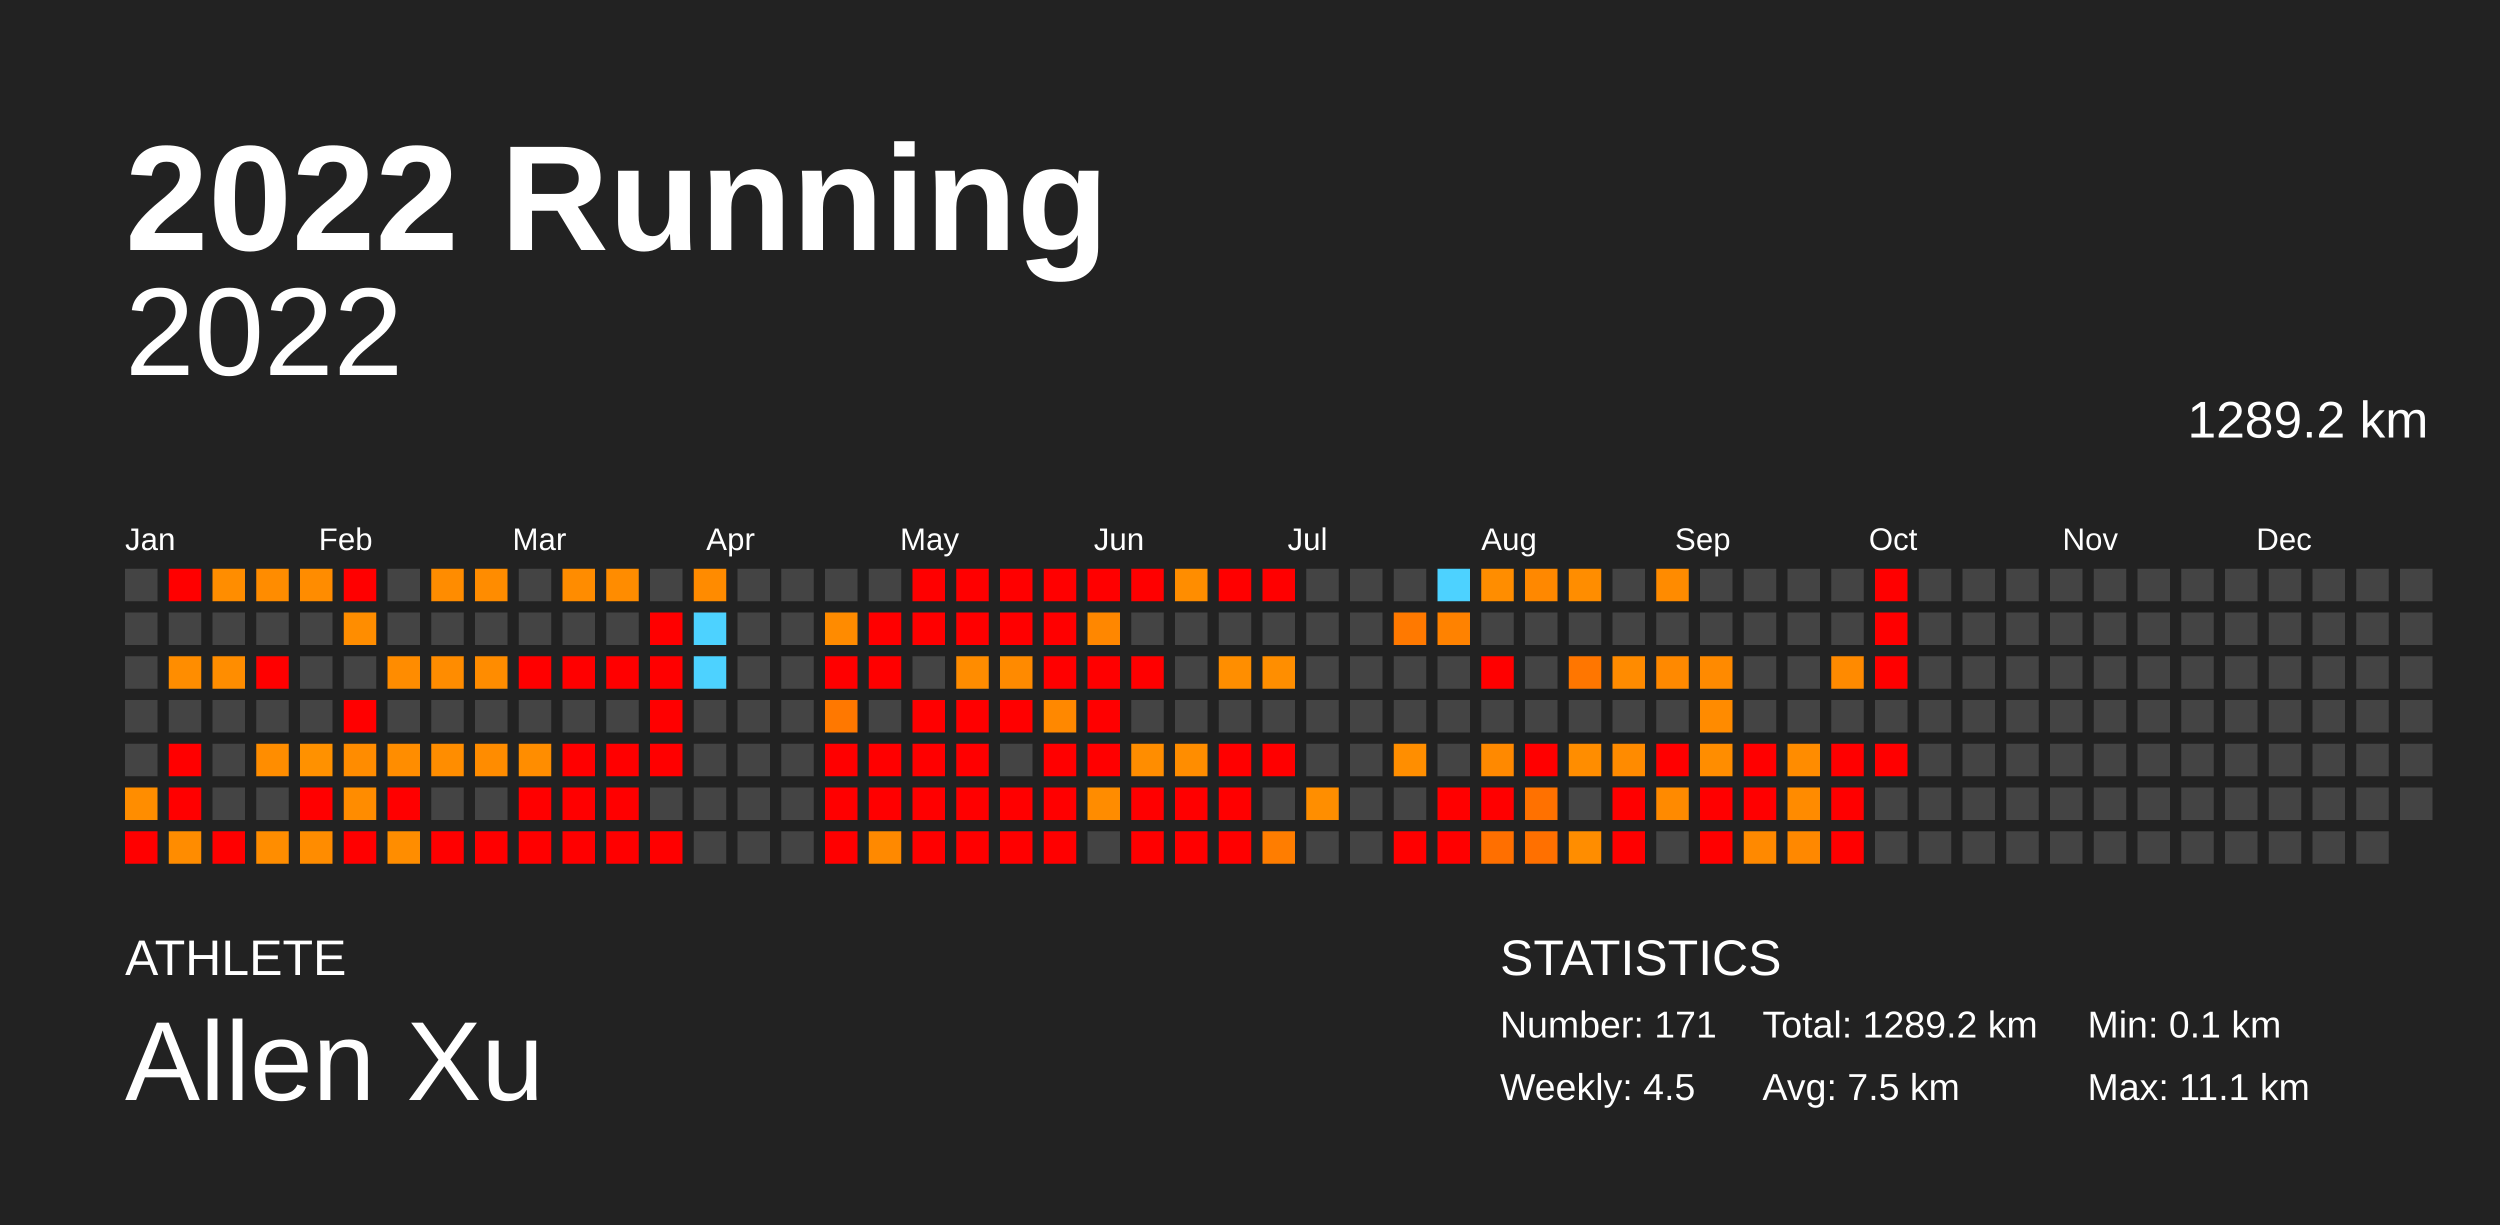
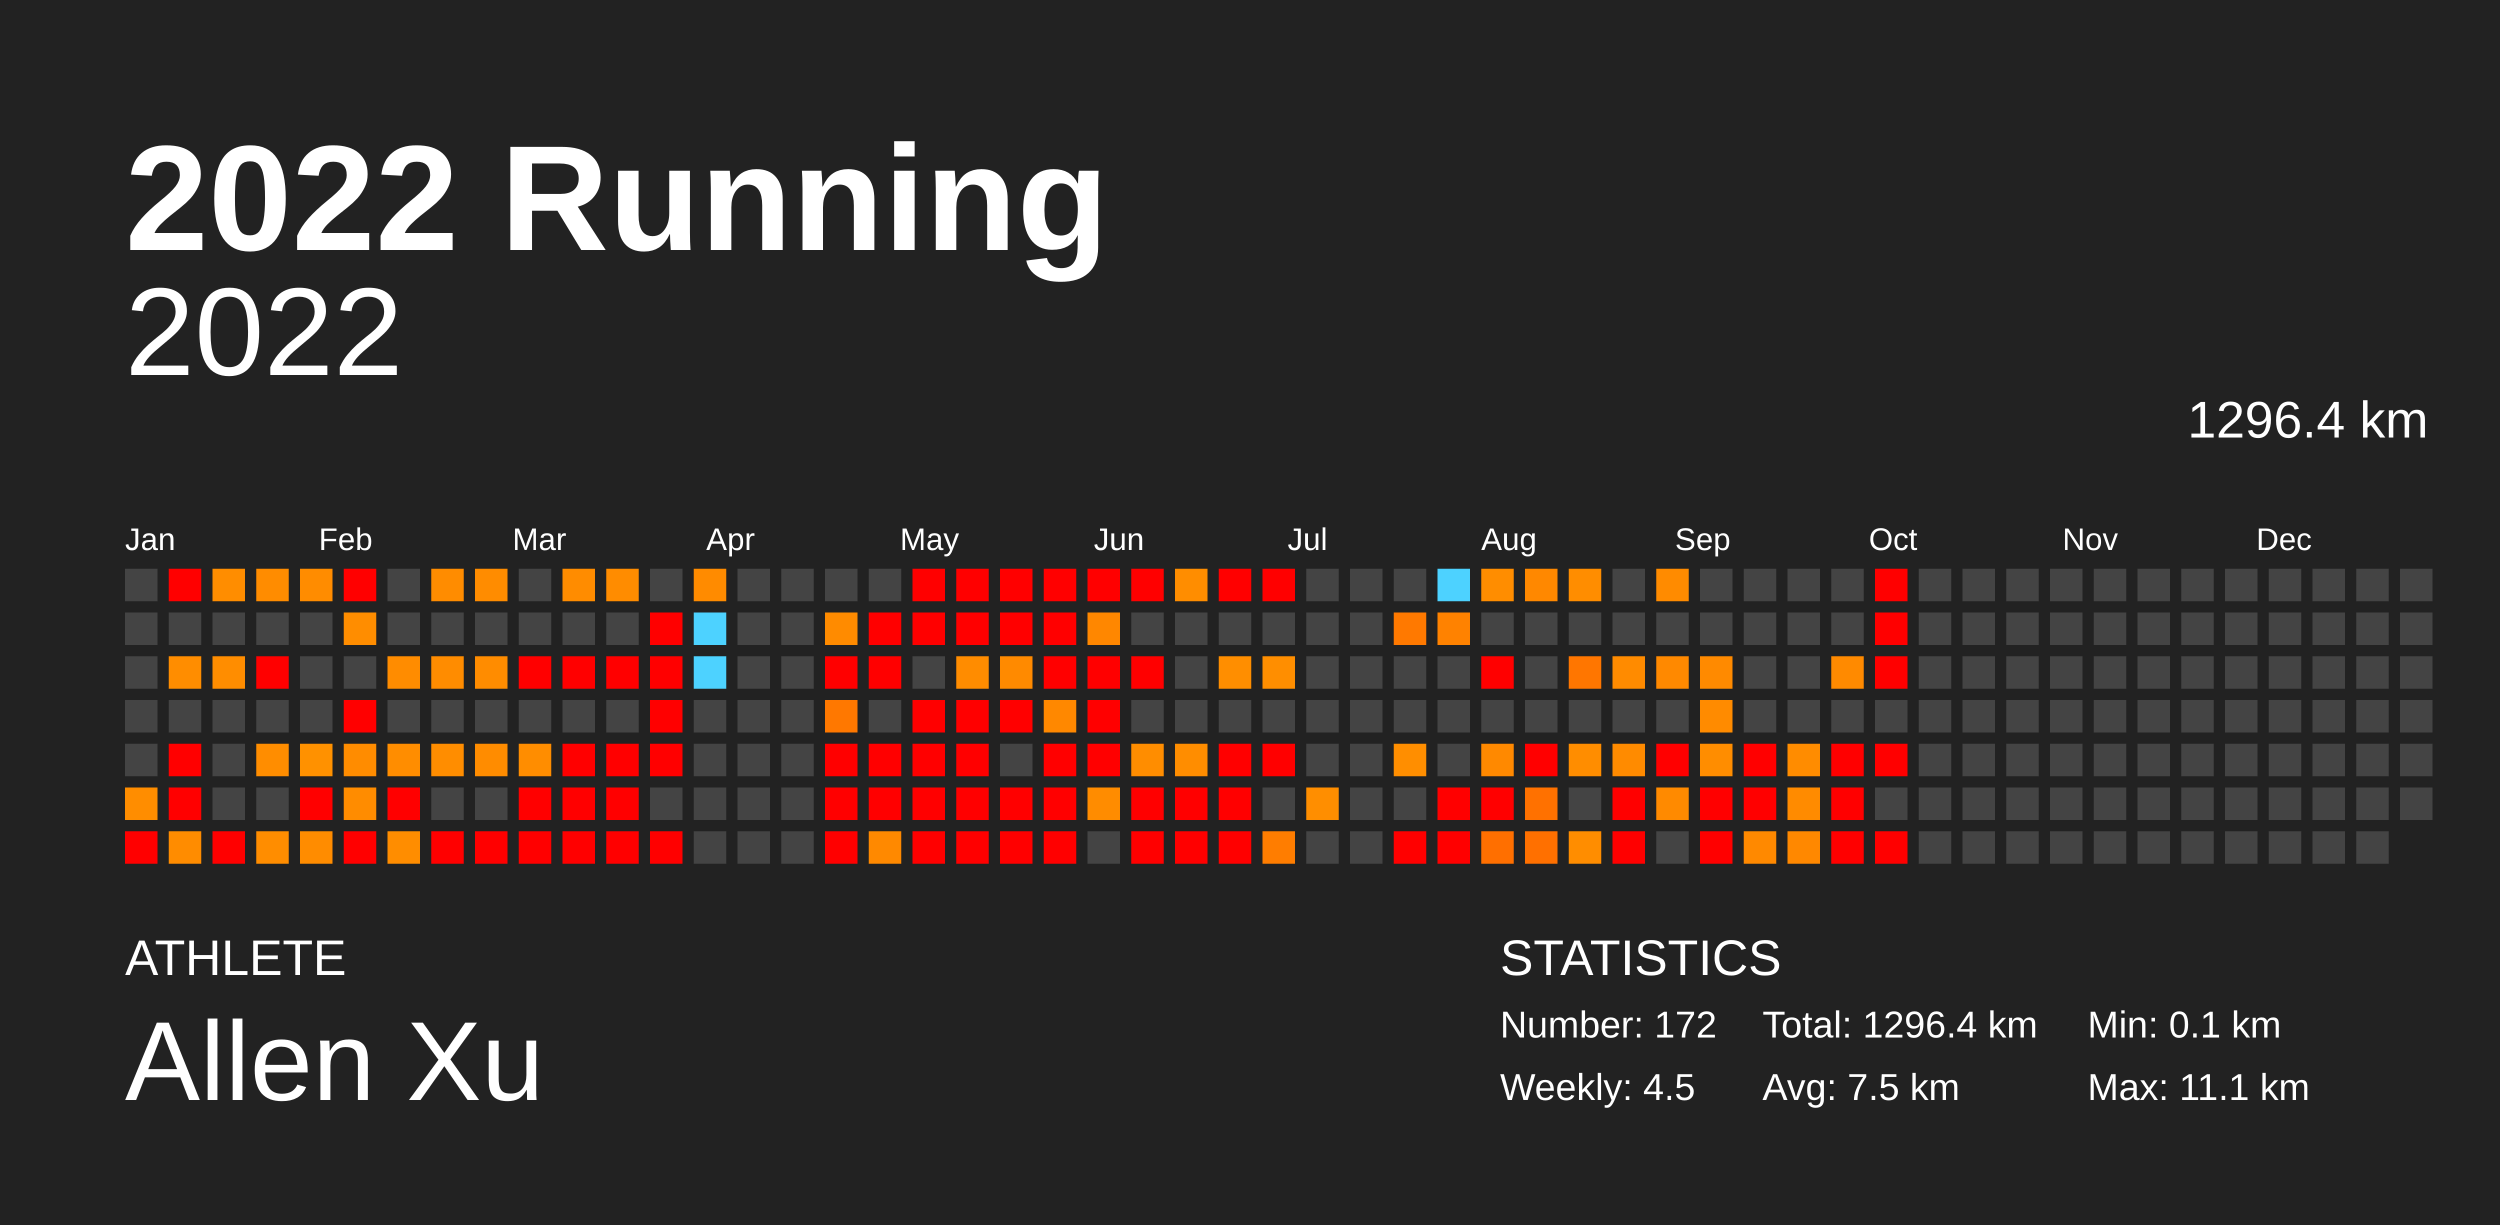
<svg xmlns="http://www.w3.org/2000/svg" baseProfile="full" height="98mm" version="1.1" viewBox="0,0,200,98" width="200mm">
  <defs />
  <rect fill="#222222" height="98" width="200" x="0" y="0" />
  <text fill="#FFFFFF" style="font-size:12px; font-family:Arial; font-weight:bold;" x="10" y="20">2022 Running</text>
  <text fill="#FFFFFF" style="font-size:4px; font-family:Arial" x="10" y="78">ATHLETE</text>
  <text fill="#FFFFFF" style="font-size:9px; font-family:Arial" x="10" y="88">Allen Xu</text>
  <text fill="#FFFFFF" style="font-size:4px; font-family:Arial" x="120" y="78">STATISTICS</text>
-   <text fill="#FFFFFF" style="font-size:3px; font-family:Arial" x="120" y="83">Number: 171</text>
+   <text fill="#FFFFFF" style="font-size:3px; font-family:Arial" x="120" y="83">Number: 172</text>
  <text fill="#FFFFFF" style="font-size:3px; font-family:Arial" x="120" y="88">Weekly: 4.5</text>
-   <text fill="#FFFFFF" style="font-size:3px; font-family:Arial" x="141" y="83">Total: 1289.2 km</text>
+   <text fill="#FFFFFF" style="font-size:3px; font-family:Arial" x="141" y="83">Total: 1296.4 km</text>
  <text fill="#FFFFFF" style="font-size:3px; font-family:Arial" x="141" y="88">Avg: 7.5 km</text>
  <text fill="#FFFFFF" style="font-size:3px; font-family:Arial" x="167" y="83">Min: 0.1 km</text>
  <text fill="#FFFFFF" style="font-size:3px; font-family:Arial" x="167" y="88">Max: 11.1 km</text>
  <text alignment-baseline="hanging" fill="#FFFFFF" style="font-size:10.0px; font-family:Arial;" x="10" y="30">2022</text>
-   <text alignment-baseline="hanging" fill="#FFFFFF" style="font-size:4.125px; font-family:Arial;" x="175" y="35">1289.2 km</text>
+   <text alignment-baseline="hanging" fill="#FFFFFF" style="font-size:4.125px; font-family:Arial;" x="175" y="35">1296.4 km</text>
  <text fill="#FFFFFF" style="font-size:2.5px; font-family:Arial" x="10.0" y="44">Jan</text>
  <text fill="#FFFFFF" style="font-size:2.5px; font-family:Arial" x="25.5" y="44">Feb</text>
  <text fill="#FFFFFF" style="font-size:2.5px; font-family:Arial" x="41.0" y="44">Mar</text>
  <text fill="#FFFFFF" style="font-size:2.5px; font-family:Arial" x="56.5" y="44">Apr</text>
  <text fill="#FFFFFF" style="font-size:2.5px; font-family:Arial" x="72.0" y="44">May</text>
  <text fill="#FFFFFF" style="font-size:2.5px; font-family:Arial" x="87.5" y="44">Jun</text>
  <text fill="#FFFFFF" style="font-size:2.5px; font-family:Arial" x="103.0" y="44">Jul</text>
  <text fill="#FFFFFF" style="font-size:2.5px; font-family:Arial" x="118.5" y="44">Aug</text>
  <text fill="#FFFFFF" style="font-size:2.5px; font-family:Arial" x="134.0" y="44">Sep</text>
  <text fill="#FFFFFF" style="font-size:2.5px; font-family:Arial" x="149.5" y="44">Oct</text>
  <text fill="#FFFFFF" style="font-size:2.5px; font-family:Arial" x="165.0" y="44">Nov</text>
  <text fill="#FFFFFF" style="font-size:2.5px; font-family:Arial" x="180.5" y="44">Dec</text>
  <rect fill="#444444" height="2.6" width="2.6" x="10.0" y="45.5" />
  <rect fill="#444444" height="2.6" width="2.6" x="10.0" y="49.0" />
  <rect fill="#444444" height="2.6" width="2.6" x="10.0" y="52.5" />
  <rect fill="#444444" height="2.6" width="2.6" x="10.0" y="56.0" />
  <rect fill="#444444" height="2.6" width="2.6" x="10.0" y="59.5" />
  <rect fill="#ff8d00" height="2.6" width="2.6" x="10.0" y="63.0" />
  <rect fill="red" height="2.6" width="2.6" x="10.0" y="66.5" />
  <rect fill="red" height="2.6" width="2.6" x="13.5" y="45.5" />
  <rect fill="#444444" height="2.6" width="2.6" x="13.5" y="49.0" />
  <rect fill="#ff8d00" height="2.6" width="2.6" x="13.5" y="52.5" />
  <rect fill="#444444" height="2.6" width="2.6" x="13.5" y="56.0" />
  <rect fill="red" height="2.6" width="2.6" x="13.5" y="59.5" />
  <rect fill="red" height="2.6" width="2.6" x="13.5" y="63.0" />
  <rect fill="#ff8c00" height="2.6" width="2.6" x="13.5" y="66.5" />
  <rect fill="#ff8d00" height="2.6" width="2.6" x="17.0" y="45.5" />
  <rect fill="#444444" height="2.6" width="2.6" x="17.0" y="49.0" />
  <rect fill="#ff8d00" height="2.6" width="2.6" x="17.0" y="52.5" />
  <rect fill="#444444" height="2.6" width="2.6" x="17.0" y="56.0" />
  <rect fill="#444444" height="2.6" width="2.6" x="17.0" y="59.5" />
  <rect fill="#444444" height="2.6" width="2.6" x="17.0" y="63.0" />
  <rect fill="red" height="2.6" width="2.6" x="17.0" y="66.5" />
  <rect fill="#ff8c00" height="2.6" width="2.6" x="20.5" y="45.5" />
  <rect fill="#444444" height="2.6" width="2.6" x="20.5" y="49.0" />
  <rect fill="red" height="2.6" width="2.6" x="20.5" y="52.5" />
  <rect fill="#444444" height="2.6" width="2.6" x="20.5" y="56.0" />
  <rect fill="#ff8d00" height="2.6" width="2.6" x="20.5" y="59.5" />
  <rect fill="#444444" height="2.6" width="2.6" x="20.5" y="63.0" />
  <rect fill="#ff8d00" height="2.6" width="2.6" x="20.5" y="66.5" />
  <rect fill="#ff8c00" height="2.6" width="2.6" x="24.0" y="45.5" />
  <rect fill="#444444" height="2.6" width="2.6" x="24.0" y="49.0" />
  <rect fill="#444444" height="2.6" width="2.6" x="24.0" y="52.5" />
  <rect fill="#444444" height="2.6" width="2.6" x="24.0" y="56.0" />
  <rect fill="#ff9100" height="2.6" width="2.6" x="24.0" y="59.5" />
  <rect fill="red" height="2.6" width="2.6" x="24.0" y="63.0" />
  <rect fill="#ff8c00" height="2.6" width="2.6" x="24.0" y="66.5" />
  <rect fill="red" height="2.6" width="2.6" x="27.5" y="45.5" />
  <rect fill="#ff8d00" height="2.6" width="2.6" x="27.5" y="49.0" />
  <rect fill="#444444" height="2.6" width="2.6" x="27.5" y="52.5" />
  <rect fill="red" height="2.6" width="2.6" x="27.5" y="56.0" />
  <rect fill="#ff8c00" height="2.6" width="2.6" x="27.5" y="59.5" />
  <rect fill="#ff8c00" height="2.6" width="2.6" x="27.5" y="63.0" />
  <rect fill="red" height="2.6" width="2.6" x="27.5" y="66.5" />
  <rect fill="#444444" height="2.6" width="2.6" x="31.0" y="45.5" />
  <rect fill="#444444" height="2.6" width="2.6" x="31.0" y="49.0" />
  <rect fill="#ff8c00" height="2.6" width="2.6" x="31.0" y="52.5" />
  <rect fill="#444444" height="2.6" width="2.6" x="31.0" y="56.0" />
  <rect fill="#ff8d00" height="2.6" width="2.6" x="31.0" y="59.5" />
  <rect fill="red" height="2.6" width="2.6" x="31.0" y="63.0" />
  <rect fill="#ff8d00" height="2.6" width="2.6" x="31.0" y="66.5" />
  <rect fill="#ff8c00" height="2.6" width="2.6" x="34.5" y="45.5" />
  <rect fill="#444444" height="2.6" width="2.6" x="34.5" y="49.0" />
  <rect fill="#ff8c00" height="2.6" width="2.6" x="34.5" y="52.5" />
  <rect fill="#444444" height="2.6" width="2.6" x="34.5" y="56.0" />
  <rect fill="#ff8d00" height="2.6" width="2.6" x="34.5" y="59.5" />
  <rect fill="#444444" height="2.6" width="2.6" x="34.5" y="63.0" />
  <rect fill="red" height="2.6" width="2.6" x="34.5" y="66.5" />
  <rect fill="#ff8c00" height="2.6" width="2.6" x="38.0" y="45.5" />
  <rect fill="#444444" height="2.6" width="2.6" x="38.0" y="49.0" />
  <rect fill="#ff8c00" height="2.6" width="2.6" x="38.0" y="52.5" />
  <rect fill="#444444" height="2.6" width="2.6" x="38.0" y="56.0" />
  <rect fill="#ff8c00" height="2.6" width="2.6" x="38.0" y="59.5" />
  <rect fill="#444444" height="2.6" width="2.6" x="38.0" y="63.0" />
  <rect fill="red" height="2.6" width="2.6" x="38.0" y="66.5" />
  <rect fill="#444444" height="2.6" width="2.6" x="41.5" y="45.5" />
  <rect fill="#444444" height="2.6" width="2.6" x="41.5" y="49.0" />
  <rect fill="red" height="2.6" width="2.6" x="41.5" y="52.5" />
  <rect fill="#444444" height="2.6" width="2.6" x="41.5" y="56.0" />
  <rect fill="#ff8d00" height="2.6" width="2.6" x="41.5" y="59.5" />
  <rect fill="red" height="2.6" width="2.6" x="41.5" y="63.0" />
  <rect fill="red" height="2.6" width="2.6" x="41.5" y="66.5" />
  <rect fill="#ff8c00" height="2.6" width="2.6" x="45.0" y="45.5" />
  <rect fill="#444444" height="2.6" width="2.6" x="45.0" y="49.0" />
  <rect fill="red" height="2.6" width="2.6" x="45.0" y="52.5" />
  <rect fill="#444444" height="2.6" width="2.6" x="45.0" y="56.0" />
  <rect fill="red" height="2.6" width="2.6" x="45.0" y="59.5" />
  <rect fill="red" height="2.6" width="2.6" x="45.0" y="63.0" />
  <rect fill="red" height="2.6" width="2.6" x="45.0" y="66.5" />
  <rect fill="#ff8c00" height="2.6" width="2.6" x="48.5" y="45.5" />
  <rect fill="#444444" height="2.6" width="2.6" x="48.5" y="49.0" />
  <rect fill="red" height="2.6" width="2.6" x="48.5" y="52.5" />
  <rect fill="#444444" height="2.6" width="2.6" x="48.5" y="56.0" />
  <rect fill="red" height="2.6" width="2.6" x="48.5" y="59.5" />
  <rect fill="red" height="2.6" width="2.6" x="48.5" y="63.0" />
  <rect fill="red" height="2.6" width="2.6" x="48.5" y="66.5" />
  <rect fill="#444444" height="2.6" width="2.6" x="52.0" y="45.5" />
  <rect fill="red" height="2.6" width="2.6" x="52.0" y="49.0" />
  <rect fill="red" height="2.6" width="2.6" x="52.0" y="52.5" />
  <rect fill="red" height="2.6" width="2.6" x="52.0" y="56.0" />
  <rect fill="red" height="2.6" width="2.6" x="52.0" y="59.5" />
  <rect fill="#444444" height="2.6" width="2.6" x="52.0" y="63.0" />
  <rect fill="red" height="2.6" width="2.6" x="52.0" y="66.5" />
  <rect fill="#ff8b00" height="2.6" width="2.6" x="55.5" y="45.5" />
  <rect fill="#4dd2ff" height="2.6" width="2.6" x="55.5" y="49.0" />
  <rect fill="#4dd2ff" height="2.6" width="2.6" x="55.5" y="52.5" />
  <rect fill="#444444" height="2.6" width="2.6" x="55.5" y="56.0" />
  <rect fill="#444444" height="2.6" width="2.6" x="55.5" y="59.5" />
  <rect fill="#444444" height="2.6" width="2.6" x="55.5" y="63.0" />
  <rect fill="#444444" height="2.6" width="2.6" x="55.5" y="66.5" />
  <rect fill="#444444" height="2.6" width="2.6" x="59.0" y="45.5" />
  <rect fill="#444444" height="2.6" width="2.6" x="59.0" y="49.0" />
  <rect fill="#444444" height="2.6" width="2.6" x="59.0" y="52.5" />
  <rect fill="#444444" height="2.6" width="2.6" x="59.0" y="56.0" />
  <rect fill="#444444" height="2.6" width="2.6" x="59.0" y="59.5" />
  <rect fill="#444444" height="2.6" width="2.6" x="59.0" y="63.0" />
  <rect fill="#444444" height="2.6" width="2.6" x="59.0" y="66.5" />
  <rect fill="#444444" height="2.6" width="2.6" x="62.5" y="45.5" />
  <rect fill="#444444" height="2.6" width="2.6" x="62.5" y="49.0" />
  <rect fill="#444444" height="2.6" width="2.6" x="62.5" y="52.5" />
  <rect fill="#444444" height="2.6" width="2.6" x="62.5" y="56.0" />
  <rect fill="#444444" height="2.6" width="2.6" x="62.5" y="59.5" />
  <rect fill="#444444" height="2.6" width="2.6" x="62.5" y="63.0" />
  <rect fill="#444444" height="2.6" width="2.6" x="62.5" y="66.5" />
  <rect fill="#444444" height="2.6" width="2.6" x="66.0" y="45.5" />
  <rect fill="#ff8b00" height="2.6" width="2.6" x="66.0" y="49.0" />
  <rect fill="red" height="2.6" width="2.6" x="66.0" y="52.5" />
  <rect fill="#ff7800" height="2.6" width="2.6" x="66.0" y="56.0" />
  <rect fill="red" height="2.6" width="2.6" x="66.0" y="59.5" />
  <rect fill="red" height="2.6" width="2.6" x="66.0" y="63.0" />
  <rect fill="red" height="2.6" width="2.6" x="66.0" y="66.5" />
  <rect fill="#444444" height="2.6" width="2.6" x="69.5" y="45.5" />
  <rect fill="red" height="2.6" width="2.6" x="69.5" y="49.0" />
  <rect fill="red" height="2.6" width="2.6" x="69.5" y="52.5" />
  <rect fill="#444444" height="2.6" width="2.6" x="69.5" y="56.0" />
  <rect fill="red" height="2.6" width="2.6" x="69.5" y="59.5" />
  <rect fill="red" height="2.6" width="2.6" x="69.5" y="63.0" />
  <rect fill="#ff8900" height="2.6" width="2.6" x="69.5" y="66.5" />
  <rect fill="red" height="2.6" width="2.6" x="73.0" y="45.5" />
  <rect fill="red" height="2.6" width="2.6" x="73.0" y="49.0" />
  <rect fill="#444444" height="2.6" width="2.6" x="73.0" y="52.5" />
  <rect fill="red" height="2.6" width="2.6" x="73.0" y="56.0" />
  <rect fill="red" height="2.6" width="2.6" x="73.0" y="59.5" />
  <rect fill="red" height="2.6" width="2.6" x="73.0" y="63.0" />
  <rect fill="red" height="2.6" width="2.6" x="73.0" y="66.5" />
  <rect fill="red" height="2.6" width="2.6" x="76.5" y="45.5" />
  <rect fill="red" height="2.6" width="2.6" x="76.5" y="49.0" />
  <rect fill="#ff8c00" height="2.6" width="2.6" x="76.5" y="52.5" />
  <rect fill="red" height="2.6" width="2.6" x="76.5" y="56.0" />
  <rect fill="red" height="2.6" width="2.6" x="76.5" y="59.5" />
  <rect fill="red" height="2.6" width="2.6" x="76.5" y="63.0" />
  <rect fill="red" height="2.6" width="2.6" x="76.5" y="66.5" />
  <rect fill="red" height="2.6" width="2.6" x="80.0" y="45.5" />
  <rect fill="red" height="2.6" width="2.6" x="80.0" y="49.0" />
  <rect fill="#ff8a00" height="2.6" width="2.6" x="80.0" y="52.5" />
  <rect fill="red" height="2.6" width="2.6" x="80.0" y="56.0" />
  <rect fill="#444444" height="2.6" width="2.6" x="80.0" y="59.5" />
  <rect fill="red" height="2.6" width="2.6" x="80.0" y="63.0" />
  <rect fill="red" height="2.6" width="2.6" x="80.0" y="66.5" />
  <rect fill="red" height="2.6" width="2.6" x="83.5" y="45.5" />
  <rect fill="red" height="2.6" width="2.6" x="83.5" y="49.0" />
  <rect fill="red" height="2.6" width="2.6" x="83.5" y="52.5" />
  <rect fill="#ff8800" height="2.6" width="2.6" x="83.5" y="56.0" />
  <rect fill="red" height="2.6" width="2.6" x="83.5" y="59.5" />
  <rect fill="red" height="2.6" width="2.6" x="83.5" y="63.0" />
  <rect fill="red" height="2.6" width="2.6" x="83.5" y="66.5" />
  <rect fill="red" height="2.6" width="2.6" x="87.0" y="45.5" />
  <rect fill="#ff8700" height="2.6" width="2.6" x="87.0" y="49.0" />
  <rect fill="red" height="2.6" width="2.6" x="87.0" y="52.5" />
  <rect fill="red" height="2.6" width="2.6" x="87.0" y="56.0" />
  <rect fill="red" height="2.6" width="2.6" x="87.0" y="59.5" />
  <rect fill="#ff8c00" height="2.6" width="2.6" x="87.0" y="63.0" />
  <rect fill="#444444" height="2.6" width="2.6" x="87.0" y="66.5" />
  <rect fill="red" height="2.6" width="2.6" x="90.5" y="45.5" />
  <rect fill="#444444" height="2.6" width="2.6" x="90.5" y="49.0" />
  <rect fill="red" height="2.6" width="2.6" x="90.5" y="52.5" />
  <rect fill="#444444" height="2.6" width="2.6" x="90.5" y="56.0" />
  <rect fill="#ff8d00" height="2.6" width="2.6" x="90.5" y="59.5" />
  <rect fill="red" height="2.6" width="2.6" x="90.5" y="63.0" />
  <rect fill="red" height="2.6" width="2.6" x="90.5" y="66.5" />
  <rect fill="#ff8d00" height="2.6" width="2.6" x="94.0" y="45.5" />
  <rect fill="#444444" height="2.6" width="2.6" x="94.0" y="49.0" />
  <rect fill="#444444" height="2.6" width="2.6" x="94.0" y="52.5" />
  <rect fill="#444444" height="2.6" width="2.6" x="94.0" y="56.0" />
  <rect fill="#ff8d00" height="2.6" width="2.6" x="94.0" y="59.5" />
  <rect fill="red" height="2.6" width="2.6" x="94.0" y="63.0" />
  <rect fill="red" height="2.6" width="2.6" x="94.0" y="66.5" />
  <rect fill="red" height="2.6" width="2.6" x="97.5" y="45.5" />
  <rect fill="#444444" height="2.6" width="2.6" x="97.5" y="49.0" />
  <rect fill="#ff8e00" height="2.6" width="2.6" x="97.5" y="52.5" />
  <rect fill="#444444" height="2.6" width="2.6" x="97.5" y="56.0" />
  <rect fill="red" height="2.6" width="2.6" x="97.5" y="59.5" />
  <rect fill="red" height="2.6" width="2.6" x="97.5" y="63.0" />
  <rect fill="red" height="2.6" width="2.6" x="97.5" y="66.5" />
  <rect fill="red" height="2.6" width="2.6" x="101.0" y="45.5" />
  <rect fill="#444444" height="2.6" width="2.6" x="101.0" y="49.0" />
  <rect fill="#ff8e00" height="2.6" width="2.6" x="101.0" y="52.5" />
  <rect fill="#444444" height="2.6" width="2.6" x="101.0" y="56.0" />
  <rect fill="red" height="2.6" width="2.6" x="101.0" y="59.5" />
  <rect fill="#444444" height="2.6" width="2.6" x="101.0" y="63.0" />
  <rect fill="#ff7d00" height="2.6" width="2.6" x="101.0" y="66.5" />
  <rect fill="#444444" height="2.6" width="2.6" x="104.5" y="45.5" />
  <rect fill="#444444" height="2.6" width="2.6" x="104.5" y="49.0" />
  <rect fill="#444444" height="2.6" width="2.6" x="104.5" y="52.5" />
  <rect fill="#444444" height="2.6" width="2.6" x="104.5" y="56.0" />
  <rect fill="#444444" height="2.6" width="2.6" x="104.5" y="59.5" />
  <rect fill="#ff8e00" height="2.6" width="2.6" x="104.5" y="63.0" />
  <rect fill="#444444" height="2.6" width="2.6" x="104.5" y="66.5" />
  <rect fill="#444444" height="2.6" width="2.6" x="108.0" y="45.5" />
  <rect fill="#444444" height="2.6" width="2.6" x="108.0" y="49.0" />
  <rect fill="#444444" height="2.6" width="2.6" x="108.0" y="52.5" />
  <rect fill="#444444" height="2.6" width="2.6" x="108.0" y="56.0" />
  <rect fill="#444444" height="2.6" width="2.6" x="108.0" y="59.5" />
  <rect fill="#444444" height="2.6" width="2.6" x="108.0" y="63.0" />
  <rect fill="#444444" height="2.6" width="2.6" x="108.0" y="66.5" />
  <rect fill="#444444" height="2.6" width="2.6" x="111.5" y="45.5" />
  <rect fill="#ff7900" height="2.6" width="2.6" x="111.5" y="49.0" />
  <rect fill="#444444" height="2.6" width="2.6" x="111.5" y="52.5" />
  <rect fill="#444444" height="2.6" width="2.6" x="111.5" y="56.0" />
  <rect fill="#ff8e00" height="2.6" width="2.6" x="111.5" y="59.5" />
  <rect fill="#444444" height="2.6" width="2.6" x="111.5" y="63.0" />
  <rect fill="red" height="2.6" width="2.6" x="111.5" y="66.5" />
  <rect fill="#4dd2ff" height="2.6" width="2.6" x="115.0" y="45.5" />
  <rect fill="#ff8200" height="2.6" width="2.6" x="115.0" y="49.0" />
  <rect fill="#444444" height="2.6" width="2.6" x="115.0" y="52.5" />
  <rect fill="#444444" height="2.6" width="2.6" x="115.0" y="56.0" />
  <rect fill="#444444" height="2.6" width="2.6" x="115.0" y="59.5" />
  <rect fill="red" height="2.6" width="2.6" x="115.0" y="63.0" />
  <rect fill="red" height="2.6" width="2.6" x="115.0" y="66.5" />
  <rect fill="#ff8d00" height="2.6" width="2.6" x="118.5" y="45.5" />
  <rect fill="#444444" height="2.6" width="2.6" x="118.5" y="49.0" />
  <rect fill="red" height="2.6" width="2.6" x="118.5" y="52.5" />
  <rect fill="#444444" height="2.6" width="2.6" x="118.5" y="56.0" />
  <rect fill="#ff8900" height="2.6" width="2.6" x="118.5" y="59.5" />
  <rect fill="red" height="2.6" width="2.6" x="118.5" y="63.0" />
  <rect fill="#ff6f00" height="2.6" width="2.6" x="118.5" y="66.5" />
  <rect fill="#ff8800" height="2.6" width="2.6" x="122.0" y="45.5" />
  <rect fill="#444444" height="2.6" width="2.6" x="122.0" y="49.0" />
  <rect fill="#444444" height="2.6" width="2.6" x="122.0" y="52.5" />
  <rect fill="#444444" height="2.6" width="2.6" x="122.0" y="56.0" />
  <rect fill="red" height="2.6" width="2.6" x="122.0" y="59.5" />
  <rect fill="#ff7100" height="2.6" width="2.6" x="122.0" y="63.0" />
  <rect fill="#ff7000" height="2.6" width="2.6" x="122.0" y="66.5" />
  <rect fill="#ff8d00" height="2.6" width="2.6" x="125.5" y="45.5" />
  <rect fill="#444444" height="2.6" width="2.6" x="125.5" y="49.0" />
  <rect fill="#ff7600" height="2.6" width="2.6" x="125.5" y="52.5" />
  <rect fill="#444444" height="2.6" width="2.6" x="125.5" y="56.0" />
  <rect fill="#ff8d00" height="2.6" width="2.6" x="125.5" y="59.5" />
  <rect fill="#444444" height="2.6" width="2.6" x="125.5" y="63.0" />
  <rect fill="#ff8d00" height="2.6" width="2.6" x="125.5" y="66.5" />
  <rect fill="#444444" height="2.6" width="2.6" x="129.0" y="45.5" />
  <rect fill="#444444" height="2.6" width="2.6" x="129.0" y="49.0" />
  <rect fill="#ff8b00" height="2.6" width="2.6" x="129.0" y="52.5" />
  <rect fill="#444444" height="2.6" width="2.6" x="129.0" y="56.0" />
  <rect fill="#ff8b00" height="2.6" width="2.6" x="129.0" y="59.5" />
  <rect fill="red" height="2.6" width="2.6" x="129.0" y="63.0" />
  <rect fill="red" height="2.6" width="2.6" x="129.0" y="66.5" />
  <rect fill="#ff8b00" height="2.6" width="2.6" x="132.5" y="45.5" />
  <rect fill="#444444" height="2.6" width="2.6" x="132.5" y="49.0" />
  <rect fill="#ff8900" height="2.6" width="2.6" x="132.5" y="52.5" />
  <rect fill="#444444" height="2.6" width="2.6" x="132.5" y="56.0" />
  <rect fill="red" height="2.6" width="2.6" x="132.5" y="59.5" />
  <rect fill="#ff8a00" height="2.6" width="2.6" x="132.5" y="63.0" />
  <rect fill="#444444" height="2.6" width="2.6" x="132.5" y="66.5" />
  <rect fill="#444444" height="2.6" width="2.6" x="136.0" y="45.5" />
  <rect fill="#444444" height="2.6" width="2.6" x="136.0" y="49.0" />
  <rect fill="#ff8a00" height="2.6" width="2.6" x="136.0" y="52.5" />
  <rect fill="#ff8b00" height="2.6" width="2.6" x="136.0" y="56.0" />
  <rect fill="#ff8d00" height="2.6" width="2.6" x="136.0" y="59.5" />
  <rect fill="red" height="2.6" width="2.6" x="136.0" y="63.0" />
  <rect fill="red" height="2.6" width="2.6" x="136.0" y="66.5" />
  <rect fill="#444444" height="2.6" width="2.6" x="139.5" y="45.5" />
  <rect fill="#444444" height="2.6" width="2.6" x="139.5" y="49.0" />
  <rect fill="#444444" height="2.6" width="2.6" x="139.5" y="52.5" />
  <rect fill="#444444" height="2.6" width="2.6" x="139.5" y="56.0" />
  <rect fill="red" height="2.6" width="2.6" x="139.5" y="59.5" />
  <rect fill="red" height="2.6" width="2.6" x="139.5" y="63.0" />
  <rect fill="#ff8900" height="2.6" width="2.6" x="139.5" y="66.5" />
  <rect fill="#444444" height="2.6" width="2.6" x="143.0" y="45.5" />
  <rect fill="#444444" height="2.6" width="2.6" x="143.0" y="49.0" />
  <rect fill="#444444" height="2.6" width="2.6" x="143.0" y="52.5" />
  <rect fill="#444444" height="2.6" width="2.6" x="143.0" y="56.0" />
  <rect fill="#ff8c00" height="2.6" width="2.6" x="143.0" y="59.5" />
  <rect fill="#ff8b00" height="2.6" width="2.6" x="143.0" y="63.0" />
  <rect fill="#ff8800" height="2.6" width="2.6" x="143.0" y="66.5" />
  <rect fill="#444444" height="2.6" width="2.6" x="146.5" y="45.5" />
  <rect fill="#444444" height="2.6" width="2.6" x="146.5" y="49.0" />
  <rect fill="#ff8a00" height="2.6" width="2.6" x="146.5" y="52.5" />
  <rect fill="#444444" height="2.6" width="2.6" x="146.5" y="56.0" />
  <rect fill="red" height="2.6" width="2.6" x="146.5" y="59.5" />
  <rect fill="red" height="2.6" width="2.6" x="146.5" y="63.0" />
  <rect fill="red" height="2.6" width="2.6" x="146.5" y="66.5" />
  <rect fill="red" height="2.6" width="2.6" x="150.0" y="45.5" />
  <rect fill="red" height="2.6" width="2.6" x="150.0" y="49.0" />
  <rect fill="red" height="2.6" width="2.6" x="150.0" y="52.5" />
  <rect fill="#444444" height="2.6" width="2.6" x="150.0" y="56.0" />
  <rect fill="red" height="2.6" width="2.6" x="150.0" y="59.5" />
  <rect fill="#444444" height="2.6" width="2.6" x="150.0" y="63.0" />
-   <rect fill="#444444" height="2.6" width="2.6" x="150.0" y="66.5" />
+   <rect fill="red" height="2.6" width="2.6" x="150.0" y="66.5" />
  <rect fill="#444444" height="2.6" width="2.6" x="153.5" y="45.5" />
  <rect fill="#444444" height="2.6" width="2.6" x="153.5" y="49.0" />
  <rect fill="#444444" height="2.6" width="2.6" x="153.5" y="52.5" />
  <rect fill="#444444" height="2.6" width="2.6" x="153.5" y="56.0" />
  <rect fill="#444444" height="2.6" width="2.6" x="153.5" y="59.5" />
  <rect fill="#444444" height="2.6" width="2.6" x="153.5" y="63.0" />
  <rect fill="#444444" height="2.6" width="2.6" x="153.5" y="66.5" />
  <rect fill="#444444" height="2.6" width="2.6" x="157.0" y="45.5" />
  <rect fill="#444444" height="2.6" width="2.6" x="157.0" y="49.0" />
  <rect fill="#444444" height="2.6" width="2.6" x="157.0" y="52.5" />
  <rect fill="#444444" height="2.6" width="2.6" x="157.0" y="56.0" />
  <rect fill="#444444" height="2.6" width="2.6" x="157.0" y="59.5" />
  <rect fill="#444444" height="2.6" width="2.6" x="157.0" y="63.0" />
  <rect fill="#444444" height="2.6" width="2.6" x="157.0" y="66.5" />
  <rect fill="#444444" height="2.6" width="2.6" x="160.5" y="45.5" />
  <rect fill="#444444" height="2.6" width="2.6" x="160.5" y="49.0" />
  <rect fill="#444444" height="2.6" width="2.6" x="160.5" y="52.5" />
  <rect fill="#444444" height="2.6" width="2.6" x="160.5" y="56.0" />
  <rect fill="#444444" height="2.6" width="2.6" x="160.5" y="59.5" />
  <rect fill="#444444" height="2.6" width="2.6" x="160.5" y="63.0" />
  <rect fill="#444444" height="2.6" width="2.6" x="160.5" y="66.5" />
  <rect fill="#444444" height="2.6" width="2.6" x="164.0" y="45.5" />
  <rect fill="#444444" height="2.6" width="2.6" x="164.0" y="49.0" />
  <rect fill="#444444" height="2.6" width="2.6" x="164.0" y="52.5" />
  <rect fill="#444444" height="2.6" width="2.6" x="164.0" y="56.0" />
  <rect fill="#444444" height="2.6" width="2.6" x="164.0" y="59.5" />
  <rect fill="#444444" height="2.6" width="2.6" x="164.0" y="63.0" />
  <rect fill="#444444" height="2.6" width="2.6" x="164.0" y="66.5" />
  <rect fill="#444444" height="2.6" width="2.6" x="167.5" y="45.5" />
  <rect fill="#444444" height="2.6" width="2.6" x="167.5" y="49.0" />
  <rect fill="#444444" height="2.6" width="2.6" x="167.5" y="52.5" />
  <rect fill="#444444" height="2.6" width="2.6" x="167.5" y="56.0" />
  <rect fill="#444444" height="2.6" width="2.6" x="167.5" y="59.5" />
  <rect fill="#444444" height="2.6" width="2.6" x="167.5" y="63.0" />
  <rect fill="#444444" height="2.6" width="2.6" x="167.5" y="66.5" />
  <rect fill="#444444" height="2.6" width="2.6" x="171.0" y="45.5" />
  <rect fill="#444444" height="2.6" width="2.6" x="171.0" y="49.0" />
  <rect fill="#444444" height="2.6" width="2.6" x="171.0" y="52.5" />
  <rect fill="#444444" height="2.6" width="2.6" x="171.0" y="56.0" />
  <rect fill="#444444" height="2.6" width="2.6" x="171.0" y="59.5" />
  <rect fill="#444444" height="2.6" width="2.6" x="171.0" y="63.0" />
  <rect fill="#444444" height="2.6" width="2.6" x="171.0" y="66.5" />
  <rect fill="#444444" height="2.6" width="2.6" x="174.5" y="45.5" />
  <rect fill="#444444" height="2.6" width="2.6" x="174.5" y="49.0" />
  <rect fill="#444444" height="2.6" width="2.6" x="174.5" y="52.5" />
  <rect fill="#444444" height="2.6" width="2.6" x="174.5" y="56.0" />
  <rect fill="#444444" height="2.6" width="2.6" x="174.5" y="59.5" />
  <rect fill="#444444" height="2.6" width="2.6" x="174.5" y="63.0" />
  <rect fill="#444444" height="2.6" width="2.6" x="174.5" y="66.5" />
  <rect fill="#444444" height="2.6" width="2.6" x="178.0" y="45.5" />
  <rect fill="#444444" height="2.6" width="2.6" x="178.0" y="49.0" />
  <rect fill="#444444" height="2.6" width="2.6" x="178.0" y="52.5" />
  <rect fill="#444444" height="2.6" width="2.6" x="178.0" y="56.0" />
  <rect fill="#444444" height="2.6" width="2.6" x="178.0" y="59.5" />
  <rect fill="#444444" height="2.6" width="2.6" x="178.0" y="63.0" />
  <rect fill="#444444" height="2.6" width="2.6" x="178.0" y="66.5" />
  <rect fill="#444444" height="2.6" width="2.6" x="181.5" y="45.5" />
  <rect fill="#444444" height="2.6" width="2.6" x="181.5" y="49.0" />
  <rect fill="#444444" height="2.6" width="2.6" x="181.5" y="52.5" />
  <rect fill="#444444" height="2.6" width="2.6" x="181.5" y="56.0" />
  <rect fill="#444444" height="2.6" width="2.6" x="181.5" y="59.5" />
  <rect fill="#444444" height="2.6" width="2.6" x="181.5" y="63.0" />
  <rect fill="#444444" height="2.6" width="2.6" x="181.5" y="66.5" />
  <rect fill="#444444" height="2.6" width="2.6" x="185.0" y="45.5" />
  <rect fill="#444444" height="2.6" width="2.6" x="185.0" y="49.0" />
  <rect fill="#444444" height="2.6" width="2.6" x="185.0" y="52.5" />
  <rect fill="#444444" height="2.6" width="2.6" x="185.0" y="56.0" />
  <rect fill="#444444" height="2.6" width="2.6" x="185.0" y="59.5" />
  <rect fill="#444444" height="2.6" width="2.6" x="185.0" y="63.0" />
  <rect fill="#444444" height="2.6" width="2.6" x="185.0" y="66.5" />
  <rect fill="#444444" height="2.6" width="2.6" x="188.5" y="45.5" />
  <rect fill="#444444" height="2.6" width="2.6" x="188.5" y="49.0" />
  <rect fill="#444444" height="2.6" width="2.6" x="188.5" y="52.5" />
  <rect fill="#444444" height="2.6" width="2.6" x="188.5" y="56.0" />
  <rect fill="#444444" height="2.6" width="2.6" x="188.5" y="59.5" />
  <rect fill="#444444" height="2.6" width="2.6" x="188.5" y="63.0" />
  <rect fill="#444444" height="2.6" width="2.6" x="188.5" y="66.5" />
  <rect fill="#444444" height="2.6" width="2.6" x="192.0" y="45.5" />
  <rect fill="#444444" height="2.6" width="2.6" x="192.0" y="49.0" />
  <rect fill="#444444" height="2.6" width="2.6" x="192.0" y="52.5" />
  <rect fill="#444444" height="2.6" width="2.6" x="192.0" y="56.0" />
  <rect fill="#444444" height="2.6" width="2.6" x="192.0" y="59.5" />
  <rect fill="#444444" height="2.6" width="2.6" x="192.0" y="63.0" />
</svg>
